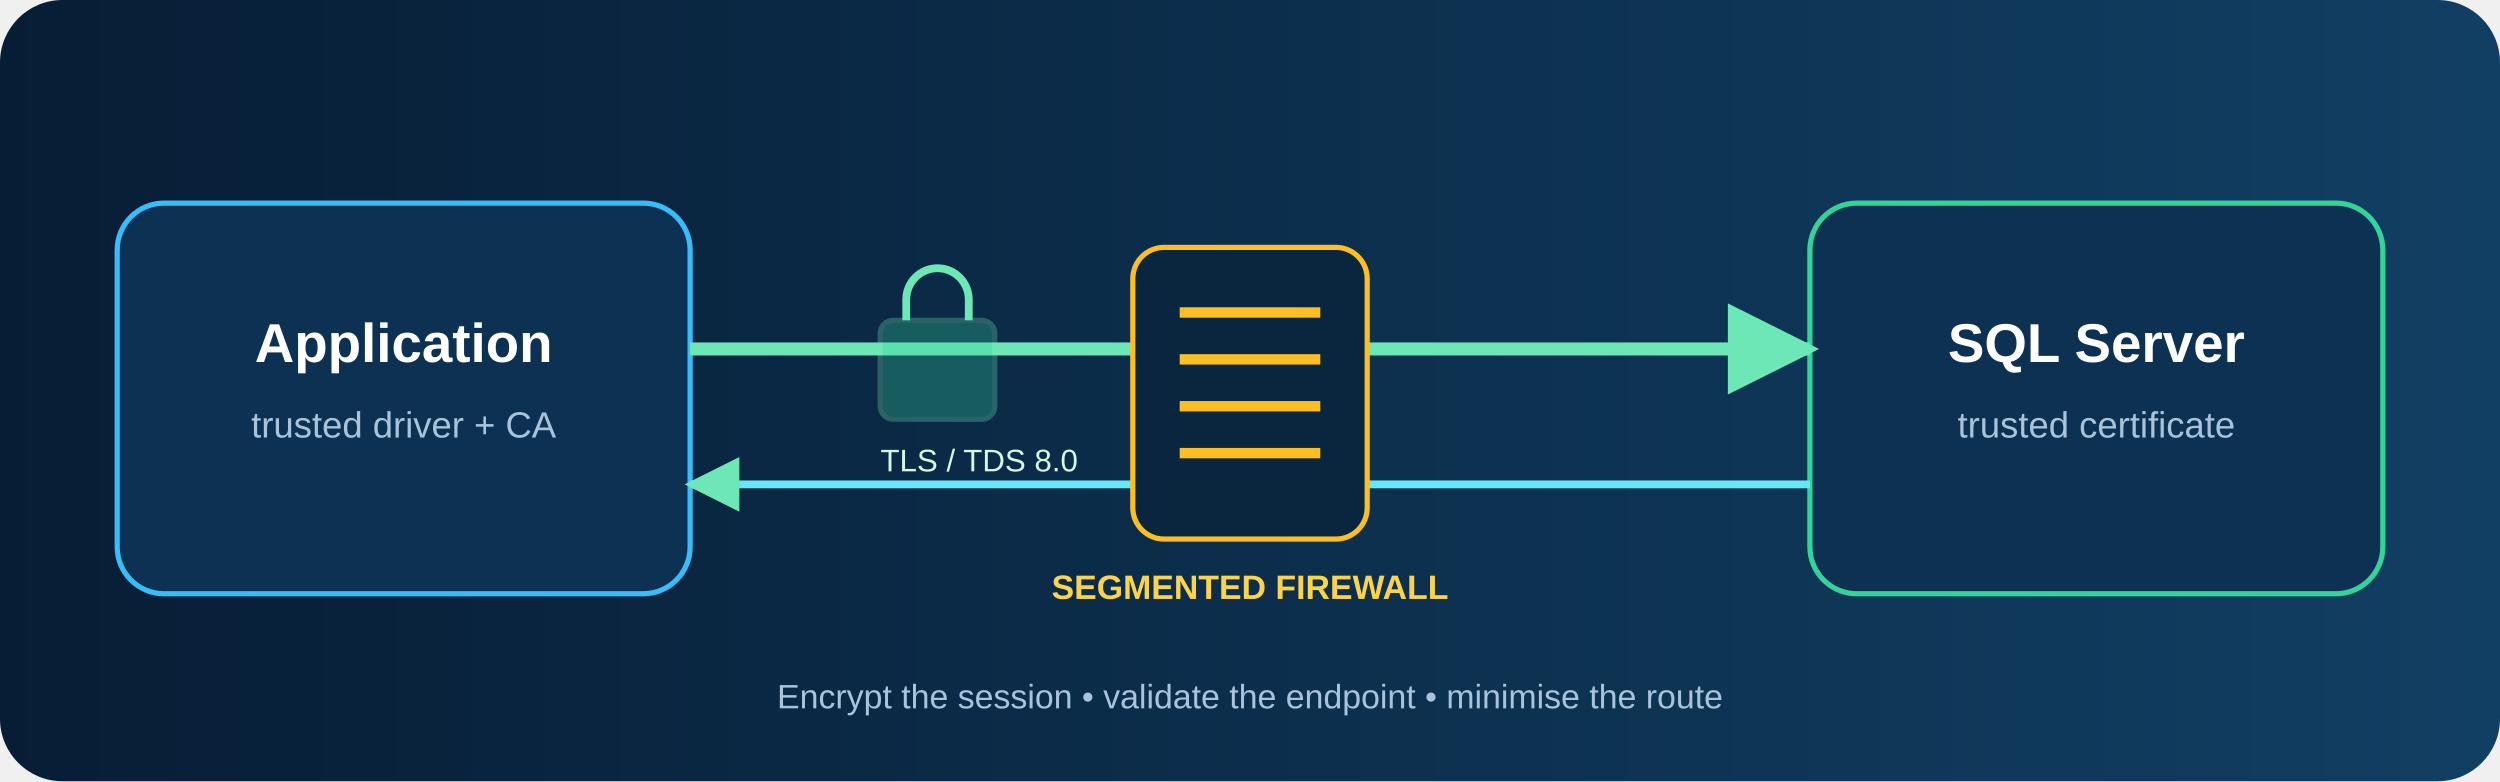
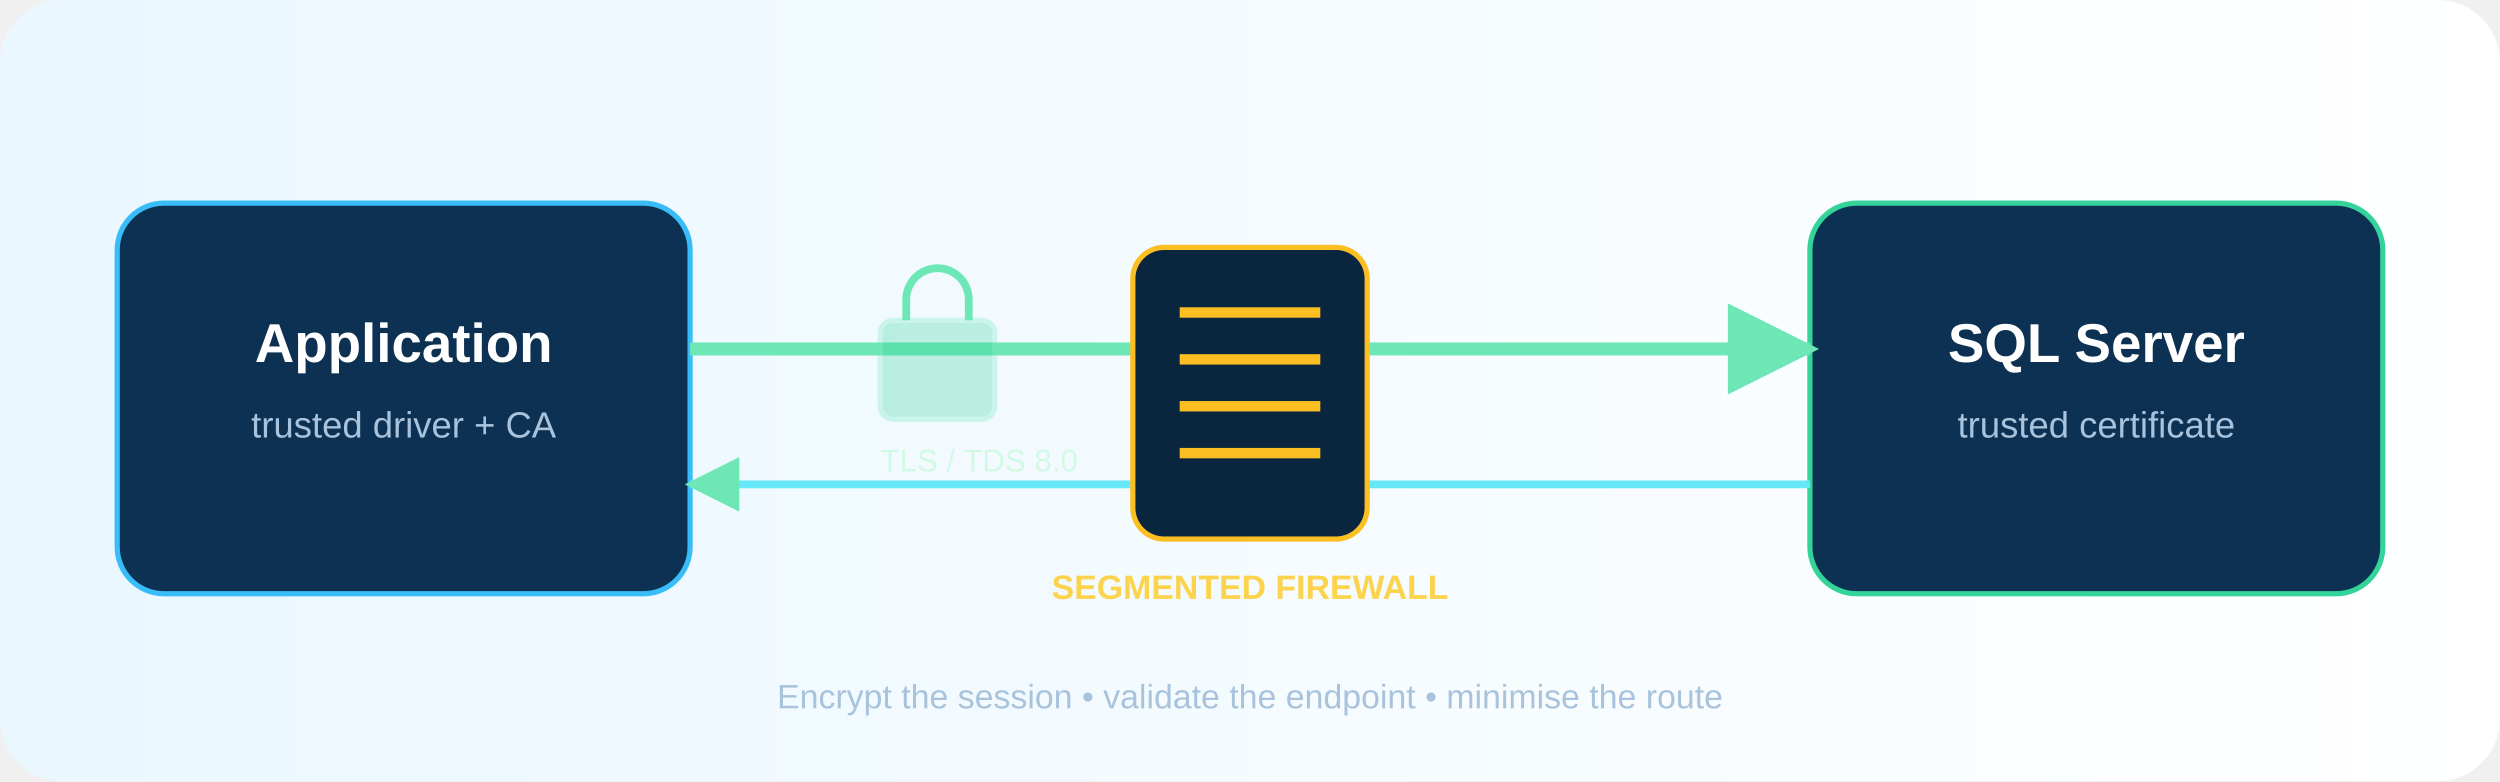
<svg xmlns="http://www.w3.org/2000/svg" viewBox="0 0 960 300" role="img" aria-labelledby="t d">
  <defs>
    <linearGradient id="b">
-       <stop stop-color="#071d35" />
-       <stop offset="1" stop-color="#113f63" />
+       <stop stop-color="#eaf7ff" />
+       <stop offset="1" stop-color="#ffffff" />
    </linearGradient>
    <marker id="a" viewBox="0 0 10 10" refX="9" refY="5" markerWidth="7" markerHeight="7" orient="auto">
      <path d="m0 0 10 5-10 5Z" fill="#6ee7b7" />
    </marker>
  </defs>
  <rect width="960" height="300" rx="24" fill="url(#b)" />
  <g font-family="Segoe UI,Arial,sans-serif" text-anchor="middle">
    <rect x="45" y="78" width="220" height="150" rx="18" fill="#0d3152" stroke="#38bdf8" stroke-width="2" />
    <rect x="695" y="78" width="220" height="150" rx="18" fill="#0d3152" stroke="#34d399" stroke-width="2" />
    <text x="155" y="139" fill="#fff" font-size="21" font-weight="700">Application</text>
    <text x="155" y="168" fill="#a9c3dc" font-size="14">trusted driver + CA</text>
    <text x="805" y="139" fill="#fff" font-size="21" font-weight="700">SQL Server</text>
    <text x="805" y="168" fill="#a9c3dc" font-size="14">trusted certificate</text>
    <path d="M265 134h430" stroke="#6ee7b7" stroke-width="5" marker-end="url(#a)" />
    <path d="M695 186H265" stroke="#67e8f9" stroke-width="3" marker-end="url(#a)" />
    <rect x="435" y="95" width="90" height="112" rx="12" fill="#0a253e" stroke="#fbbf24" stroke-width="2" />
    <path d="M453 120h54M453 138h54M453 156h54M453 174h54" stroke="#fbbf24" stroke-width="4" />
    <text x="480" y="230" fill="#fcd34d" font-size="13" font-weight="700">SEGMENTED FIREWALL</text>
    <g transform="translate(338 105)">
      <rect x="0" y="18" width="44" height="38" rx="5" fill="#34d399" opacity=".3" stroke="#6ee7b7" stroke-width="2" />
      <path d="M10 18V10a12 12 0 0 1 24 0v8" fill="none" stroke="#6ee7b7" stroke-width="3" />
    </g>
    <text x="376" y="181" fill="#d1fae5" font-size="12">TLS / TDS 8.0</text>
    <text x="480" y="272" fill="#a9c3dc" font-size="13">Encrypt the session • validate the endpoint • minimise the route</text>
  </g>
</svg>
